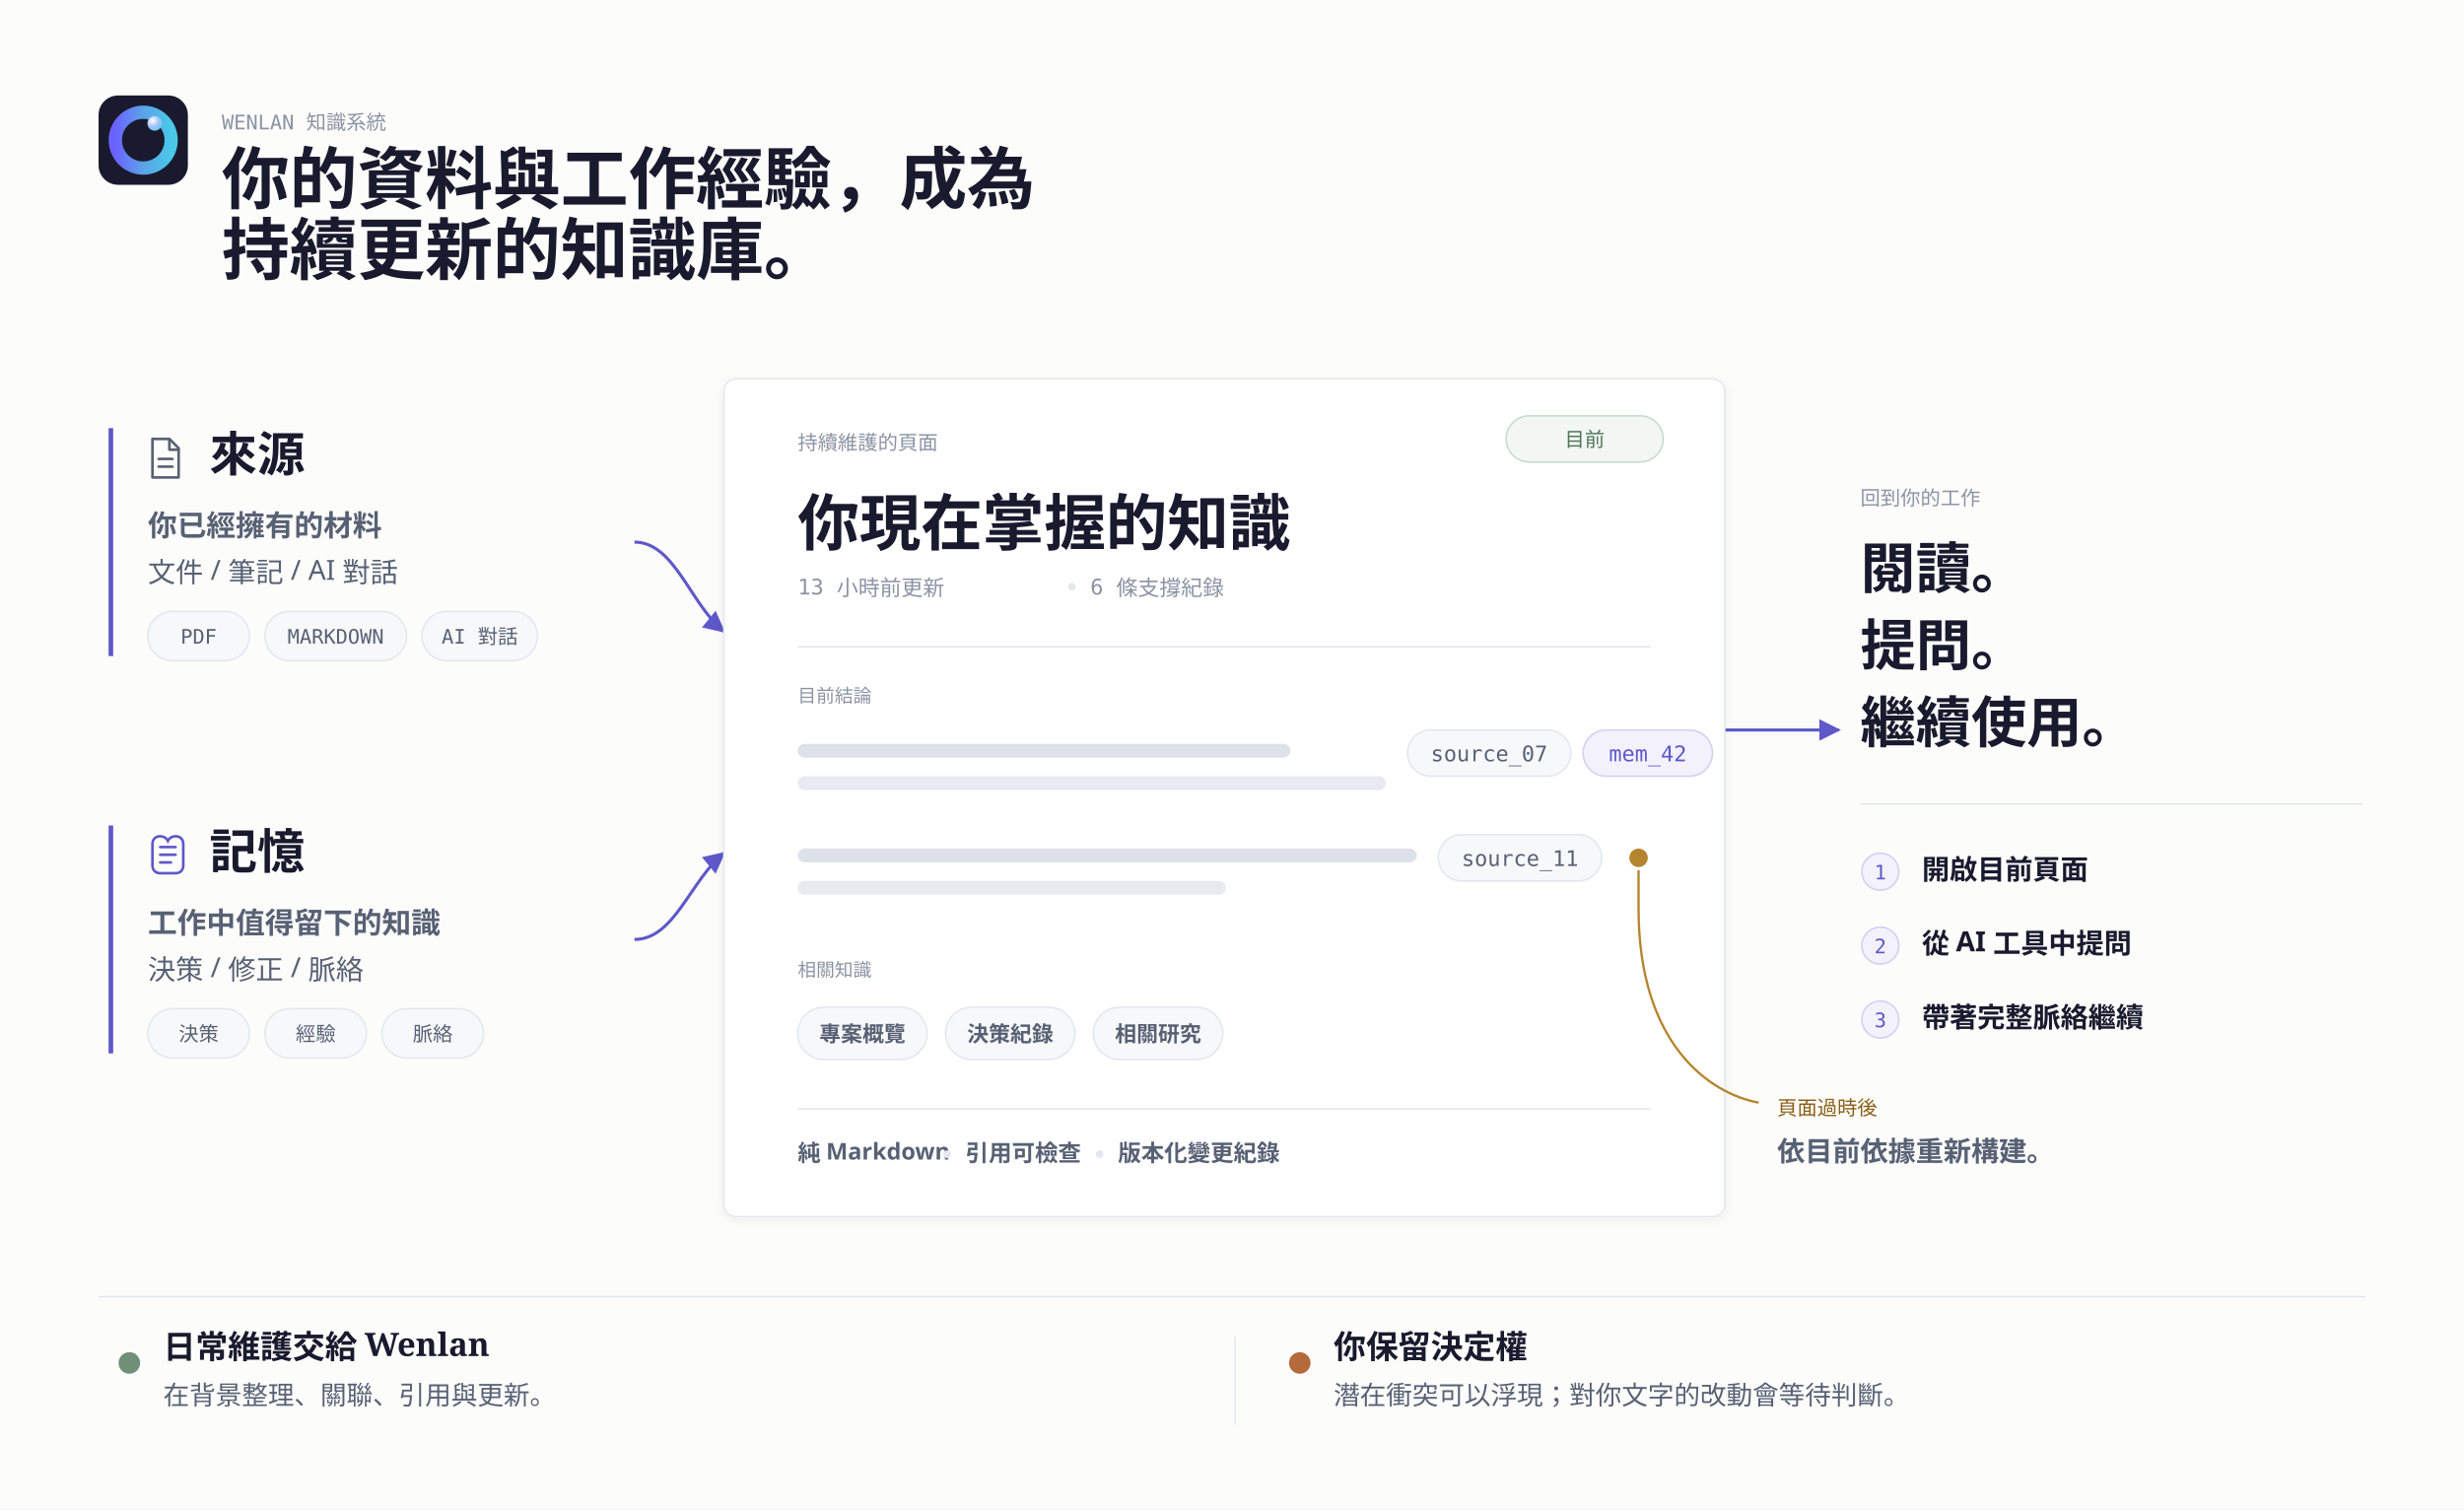
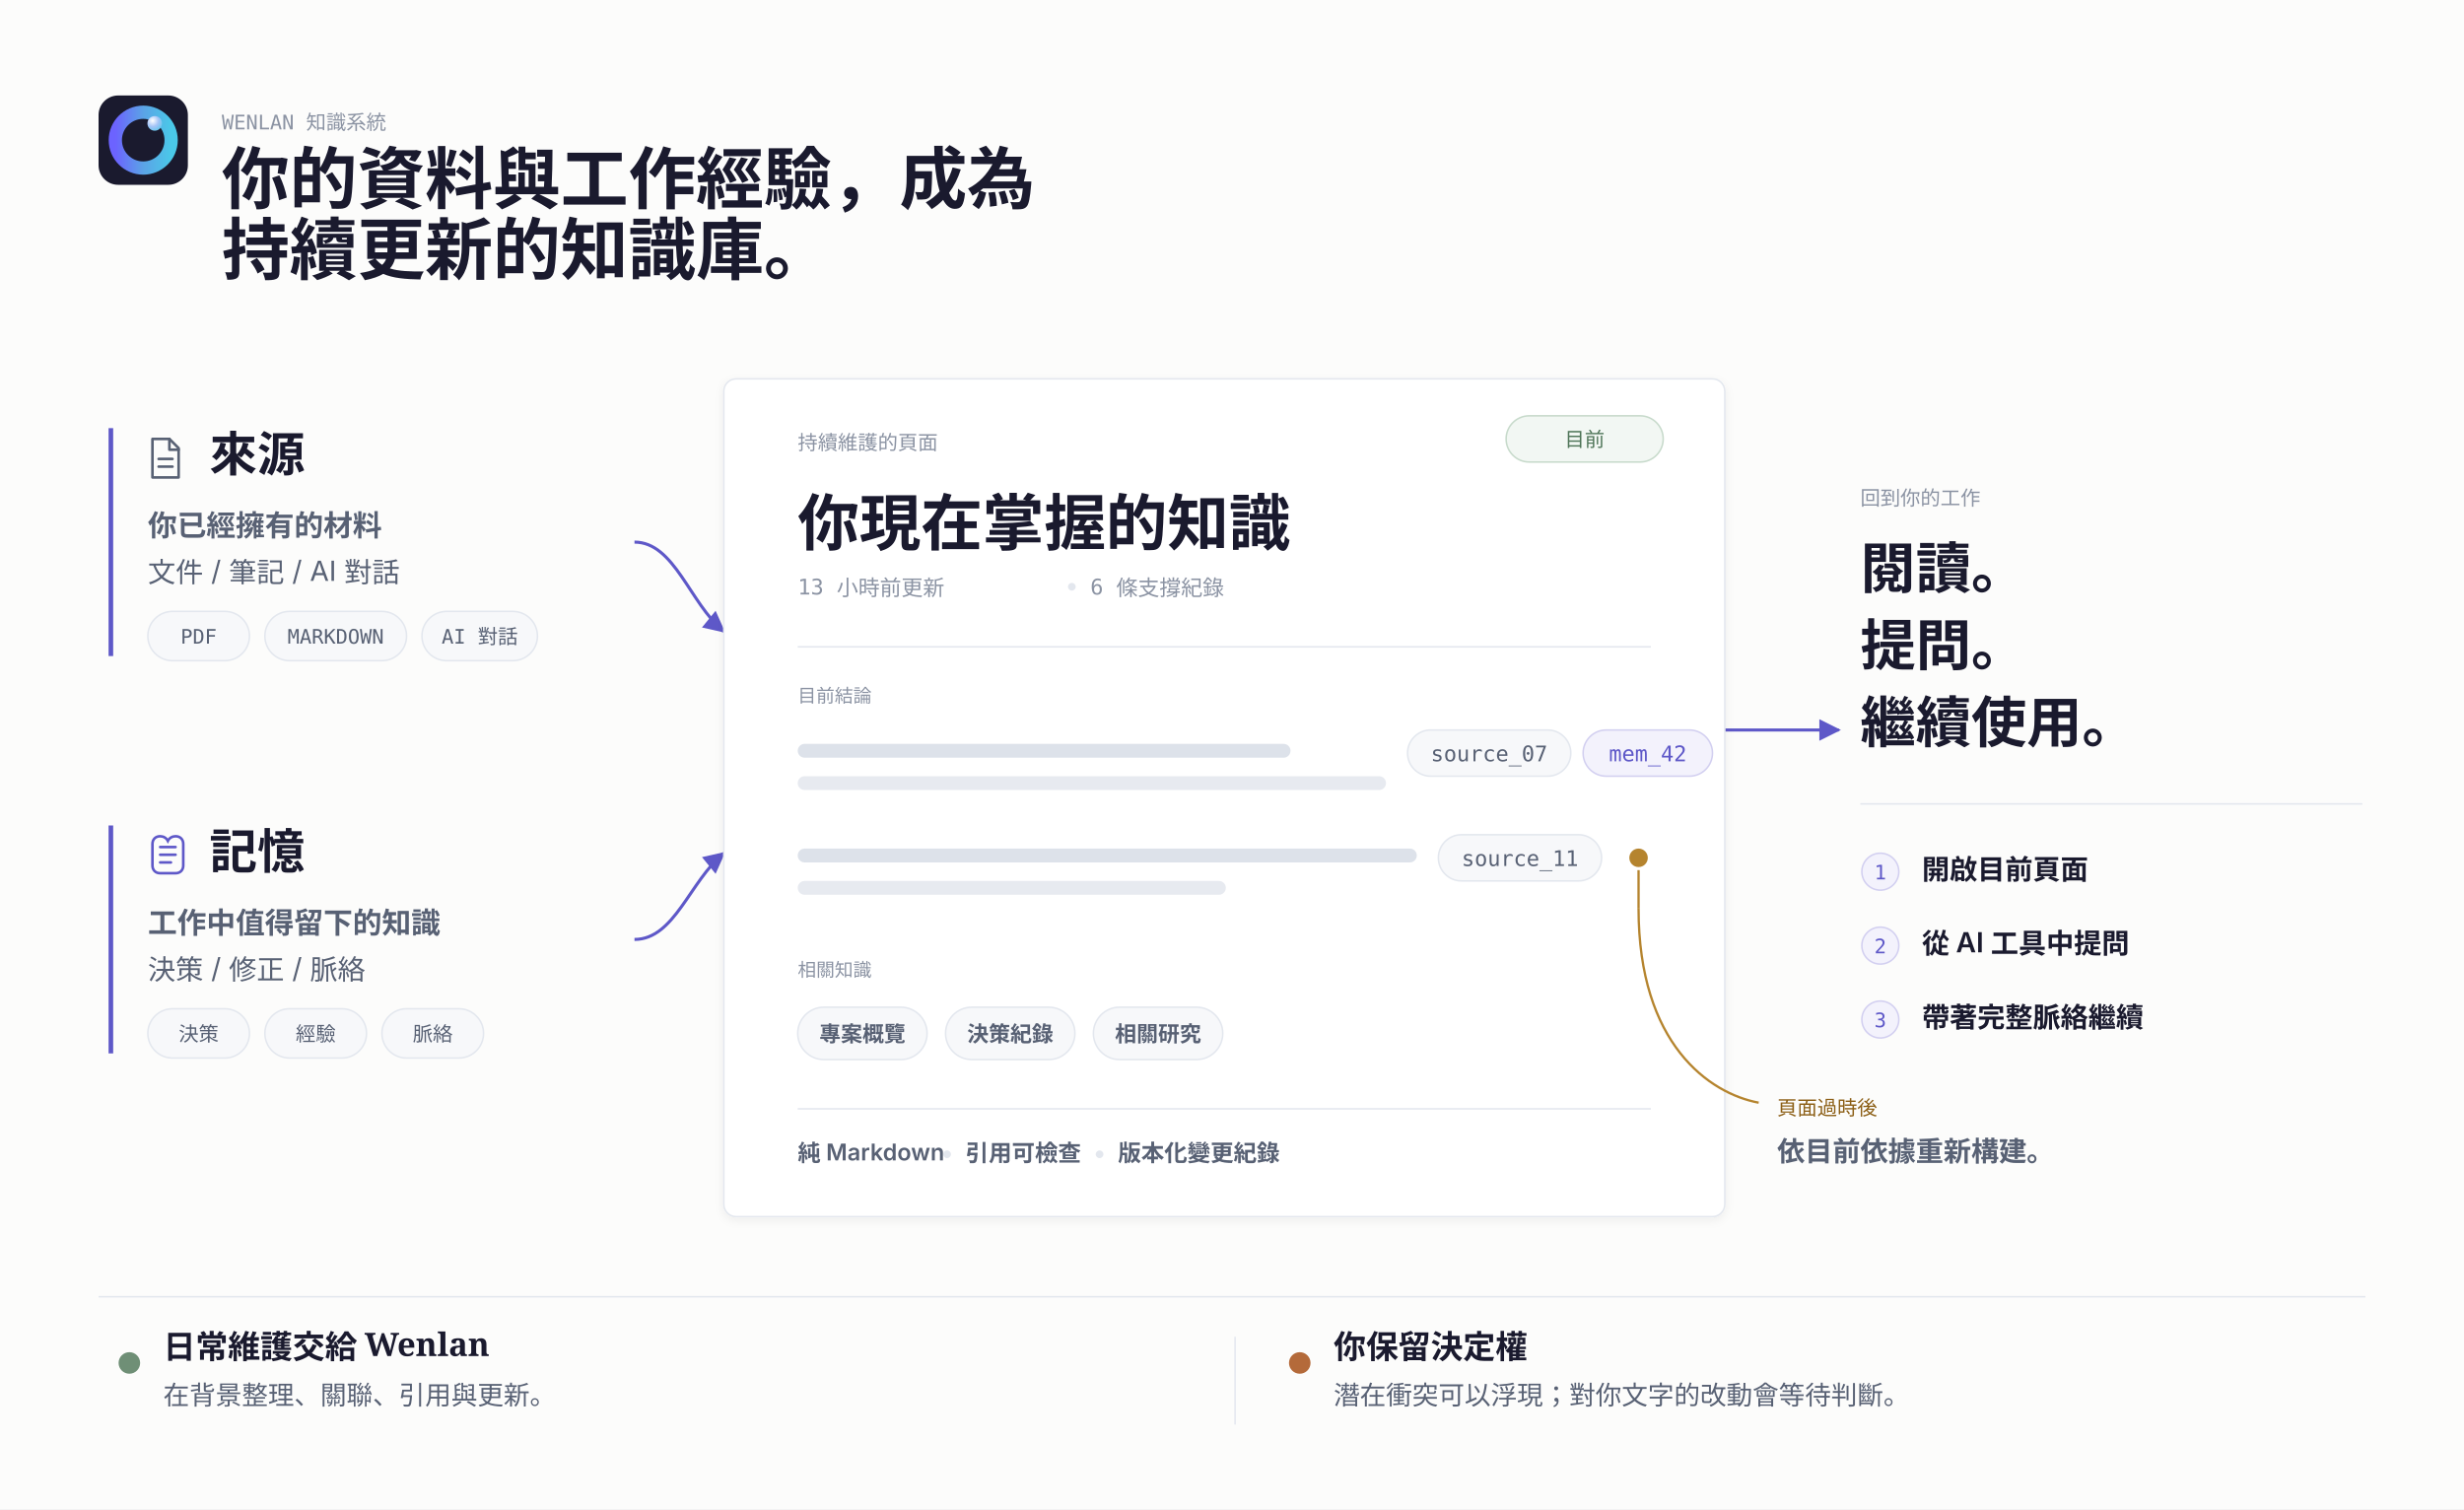
<svg xmlns="http://www.w3.org/2000/svg" width="1600" height="980" viewBox="0 0 1600 980" role="img" aria-labelledby="title desc">
  <style>text { font-kerning: normal; }</style>
  <rect width="1600" height="980" fill="#FCFCFB" />
  <g transform="translate(64 62) scale(0.1132812)">
    <rect width="512" height="512" rx="112" fill="#1A1A2E" />
    <circle cx="256" cy="256" r="160" fill="none" stroke="url(#overview-zh-Hant-desktop-ring)" stroke-width="76" />
    <circle cx="322" cy="160" r="42" fill="url(#overview-zh-Hant-desktop-orb)" />
  </g>
  <g data-fit-region="overview-zh-Hant-desktop-heading" data-fit-x="144" data-fit-y="58" data-fit-width="1392" data-fit-height="142" data-check-overlap="false">
-     <text x="144" y="84" font-family="&quot;PingFang TC&quot;, &quot;JetBrains Mono&quot;, ui-monospace, monospace" font-size="13" font-weight="500" fill="#8B93A3" text-anchor="start">WENLAN 知識系統</text>
-     <text x="144" y="132" font-family="&quot;Songti TC&quot;, &quot;STSong&quot;, &quot;PingFang TC&quot;, serif" font-size="44" font-weight="600" fill="#1A1A2E" text-anchor="start">你的資料與工作經驗，成為</text>
-     <text x="144" y="178" font-family="&quot;Songti TC&quot;, &quot;STSong&quot;, &quot;PingFang TC&quot;, serif" font-size="44" font-weight="600" fill="#1A1A2E" text-anchor="start">持續更新的知識庫。</text>
+     <text x="144" y="84" font-family="&quot;JetBrains Mono&quot;, &quot;PingFang TC&quot;, &quot;Hiragino Sans CNS&quot;, ui-monospace, monospace" font-size="13" font-weight="500" fill="#8B93A3" text-anchor="start">WENLAN 知識系統</text>
+     <text x="144" y="132" font-family="&quot;Fraunces&quot;, &quot;Songti TC&quot;, &quot;STSong&quot;, &quot;PingFang TC&quot;, Georgia, serif" font-size="44" font-weight="600" fill="#1A1A2E" text-anchor="start">你的資料與工作經驗，成為</text>
+     <text x="144" y="178" font-family="&quot;Fraunces&quot;, &quot;Songti TC&quot;, &quot;STSong&quot;, &quot;PingFang TC&quot;, Georgia, serif" font-size="44" font-weight="600" fill="#1A1A2E" text-anchor="start">持續更新的知識庫。</text>
  </g>
  <path d="M412 352 C438 352 448 392 470 410" fill="none" stroke="#5E58C8" stroke-width="2" marker-end="url(#overview-zh-Hant-desktop-arrow)" />
  <path d="M412 610 C438 610 448 572 470 554" fill="none" stroke="#5E58C8" stroke-width="2" marker-end="url(#overview-zh-Hant-desktop-arrow)" />
  <path d="M1120 474 C1160 474 1176 474 1194 474" fill="none" stroke="#5E58C8" stroke-width="2" marker-end="url(#overview-zh-Hant-desktop-arrow)" />
  <g data-fit-region="overview-zh-Hant-desktop-sources" data-fit-x="72" data-fit-y="260" data-fit-width="350" data-fit-height="186" data-check-overlap="true">
    <line x1="72" y1="278" x2="72" y2="426" stroke="#5E58C8" stroke-width="3" />
    <g fill="none" stroke="#586174" stroke-width="1.7" stroke-linecap="round" stroke-linejoin="round">
      <path d="M99 285h11l6 6v19H99z" />
      <path d="M110 285v7h6" />
      <path d="M103 298h9M103 303h9" />
    </g>
-     <text x="136" y="306" font-family="&quot;Songti TC&quot;, &quot;STSong&quot;, &quot;PingFang TC&quot;, serif" font-size="31" font-weight="600" fill="#1A1A2E" text-anchor="start">來源</text>
-     <text x="96" y="348" font-family="&quot;PingFang TC&quot;, &quot;Hiragino Sans CNS&quot;, sans-serif" font-size="19" font-weight="600" fill="#586174" text-anchor="start">你已經擁有的材料</text>
-     <text x="96" y="378" font-family="&quot;PingFang TC&quot;, &quot;Hiragino Sans CNS&quot;, sans-serif" font-size="18" font-weight="400" fill="#586174" text-anchor="start">文件 / 筆記 / AI 對話</text>
+     <text x="136" y="306" font-family="&quot;Fraunces&quot;, &quot;Songti TC&quot;, &quot;STSong&quot;, &quot;PingFang TC&quot;, Georgia, serif" font-size="31" font-weight="600" fill="#1A1A2E" text-anchor="start">來源</text>
+     <text x="96" y="348" font-family="&quot;Instrument Sans&quot;, &quot;PingFang TC&quot;, &quot;Hiragino Sans CNS&quot;, -apple-system, BlinkMacSystemFont, sans-serif" font-size="19" font-weight="600" fill="#586174" text-anchor="start">你已經擁有的材料</text>
+     <text x="96" y="378" font-family="&quot;Instrument Sans&quot;, &quot;PingFang TC&quot;, &quot;Hiragino Sans CNS&quot;, -apple-system, BlinkMacSystemFont, sans-serif" font-size="18" font-weight="400" fill="#586174" text-anchor="start">文件 / 筆記 / AI 對話</text>
    <g>
      <rect x="96" y="397" width="66" height="32" rx="16" fill="#F7F8FA" stroke="#E3E7EE" />
-       <text x="129" y="417.94" font-family="&quot;PingFang TC&quot;, &quot;JetBrains Mono&quot;, ui-monospace, monospace" font-size="13" font-weight="500" fill="#586174" text-anchor="middle">PDF</text>
+       <text x="129" y="417.94" font-family="&quot;JetBrains Mono&quot;, &quot;PingFang TC&quot;, &quot;Hiragino Sans CNS&quot;, ui-monospace, monospace" font-size="13" font-weight="500" fill="#586174" text-anchor="middle">PDF</text>
    </g>
    <g>
      <rect x="172" y="397" width="92" height="32" rx="16" fill="#F7F8FA" stroke="#E3E7EE" />
-       <text x="218" y="417.94" font-family="&quot;PingFang TC&quot;, &quot;JetBrains Mono&quot;, ui-monospace, monospace" font-size="13" font-weight="500" fill="#586174" text-anchor="middle">MARKDOWN</text>
+       <text x="218" y="417.94" font-family="&quot;JetBrains Mono&quot;, &quot;PingFang TC&quot;, &quot;Hiragino Sans CNS&quot;, ui-monospace, monospace" font-size="13" font-weight="500" fill="#586174" text-anchor="middle">MARKDOWN</text>
    </g>
    <g>
      <rect x="274" y="397" width="75" height="32" rx="16" fill="#F7F8FA" stroke="#E3E7EE" />
-       <text x="311.5" y="417.94" font-family="&quot;PingFang TC&quot;, &quot;JetBrains Mono&quot;, ui-monospace, monospace" font-size="13" font-weight="500" fill="#586174" text-anchor="middle">AI 對話</text>
+       <text x="311.5" y="417.94" font-family="&quot;JetBrains Mono&quot;, &quot;PingFang TC&quot;, &quot;Hiragino Sans CNS&quot;, ui-monospace, monospace" font-size="13" font-weight="500" fill="#586174" text-anchor="middle">AI 對話</text>
    </g>
  </g>
  <g data-fit-region="overview-zh-Hant-desktop-memories" data-fit-x="72" data-fit-y="518" data-fit-width="350" data-fit-height="186" data-check-overlap="true">
    <line x1="72" y1="536" x2="72" y2="684" stroke="#5E58C8" stroke-width="3" />
    <g fill="none" stroke="#5E58C8" stroke-width="1.7" stroke-linecap="round">
      <path d="M99 548c0-3 2-5 5-5 2 0 4 1 5 3 1-2 3-3 5-3 3 0 5 2 5 5v14c0 3-2 5-5 5H104c-3 0-5-2-5-5z" />
      <path d="M104 550h10M104 555h10M104 560h7" />
    </g>
-     <text x="136" y="564" font-family="&quot;Songti TC&quot;, &quot;STSong&quot;, &quot;PingFang TC&quot;, serif" font-size="31" font-weight="600" fill="#1A1A2E" text-anchor="start">記憶</text>
-     <text x="96" y="606" font-family="&quot;PingFang TC&quot;, &quot;Hiragino Sans CNS&quot;, sans-serif" font-size="19" font-weight="600" fill="#586174" text-anchor="start">工作中值得留下的知識</text>
-     <text x="96" y="636" font-family="&quot;PingFang TC&quot;, &quot;Hiragino Sans CNS&quot;, sans-serif" font-size="18" font-weight="400" fill="#586174" text-anchor="start">決策 / 修正 / 脈絡</text>
+     <text x="136" y="564" font-family="&quot;Fraunces&quot;, &quot;Songti TC&quot;, &quot;STSong&quot;, &quot;PingFang TC&quot;, Georgia, serif" font-size="31" font-weight="600" fill="#1A1A2E" text-anchor="start">記憶</text>
+     <text x="96" y="606" font-family="&quot;Instrument Sans&quot;, &quot;PingFang TC&quot;, &quot;Hiragino Sans CNS&quot;, -apple-system, BlinkMacSystemFont, sans-serif" font-size="19" font-weight="600" fill="#586174" text-anchor="start">工作中值得留下的知識</text>
+     <text x="96" y="636" font-family="&quot;Instrument Sans&quot;, &quot;PingFang TC&quot;, &quot;Hiragino Sans CNS&quot;, -apple-system, BlinkMacSystemFont, sans-serif" font-size="18" font-weight="400" fill="#586174" text-anchor="start">決策 / 修正 / 脈絡</text>
    <g>
      <rect x="96" y="655" width="66" height="32" rx="16" fill="#F7F8FA" stroke="#E3E7EE" />
-       <text x="129" y="675.94" font-family="&quot;PingFang TC&quot;, &quot;JetBrains Mono&quot;, ui-monospace, monospace" font-size="13" font-weight="500" fill="#586174" text-anchor="middle">決策</text>
+       <text x="129" y="675.94" font-family="&quot;JetBrains Mono&quot;, &quot;PingFang TC&quot;, &quot;Hiragino Sans CNS&quot;, ui-monospace, monospace" font-size="13" font-weight="500" fill="#586174" text-anchor="middle">決策</text>
    </g>
    <g>
      <rect x="172" y="655" width="66" height="32" rx="16" fill="#F7F8FA" stroke="#E3E7EE" />
-       <text x="205" y="675.94" font-family="&quot;PingFang TC&quot;, &quot;JetBrains Mono&quot;, ui-monospace, monospace" font-size="13" font-weight="500" fill="#586174" text-anchor="middle">經驗</text>
+       <text x="205" y="675.94" font-family="&quot;JetBrains Mono&quot;, &quot;PingFang TC&quot;, &quot;Hiragino Sans CNS&quot;, ui-monospace, monospace" font-size="13" font-weight="500" fill="#586174" text-anchor="middle">經驗</text>
    </g>
    <g>
      <rect x="248" y="655" width="66" height="32" rx="16" fill="#F7F8FA" stroke="#E3E7EE" />
-       <text x="281" y="675.94" font-family="&quot;PingFang TC&quot;, &quot;JetBrains Mono&quot;, ui-monospace, monospace" font-size="13" font-weight="500" fill="#586174" text-anchor="middle">脈絡</text>
+       <text x="281" y="675.94" font-family="&quot;JetBrains Mono&quot;, &quot;PingFang TC&quot;, &quot;Hiragino Sans CNS&quot;, ui-monospace, monospace" font-size="13" font-weight="500" fill="#586174" text-anchor="middle">脈絡</text>
    </g>
  </g>
  <g data-fit-region="overview-zh-Hant-desktop-page" data-fit-x="470" data-fit-y="246" data-fit-width="650" data-fit-height="544" data-check-overlap="false">
    <g filter="url(#overview-zh-Hant-desktop-page-shadow)">
      <rect x="470" y="246" width="650" height="544" rx="8" fill="#FFFFFF" stroke="#E3E7EE" />
    </g>
-     <text x="518" y="292" font-family="&quot;PingFang TC&quot;, &quot;JetBrains Mono&quot;, ui-monospace, monospace" font-size="13" font-weight="500" fill="#8B93A3" text-anchor="start">持續維護的頁面</text>
+     <text x="518" y="292" font-family="&quot;JetBrains Mono&quot;, &quot;PingFang TC&quot;, &quot;Hiragino Sans CNS&quot;, ui-monospace, monospace" font-size="13" font-weight="500" fill="#8B93A3" text-anchor="start">持續維護的頁面</text>
    <g>
      <rect x="978" y="270" width="102" height="30" rx="15" fill="#F2F7F3" stroke="#C7DACB" />
-       <text x="1029" y="289.94" font-family="&quot;PingFang TC&quot;, &quot;JetBrains Mono&quot;, ui-monospace, monospace" font-size="13" font-weight="500" fill="#4F7558" text-anchor="middle">目前</text>
+       <text x="1029" y="289.94" font-family="&quot;JetBrains Mono&quot;, &quot;PingFang TC&quot;, &quot;Hiragino Sans CNS&quot;, ui-monospace, monospace" font-size="13" font-weight="500" fill="#4F7558" text-anchor="middle">目前</text>
    </g>
-     <text x="518" y="354" font-family="&quot;Songti TC&quot;, &quot;STSong&quot;, &quot;PingFang TC&quot;, serif" font-size="40" font-weight="600" fill="#1A1A2E" text-anchor="start">你現在掌握的知識</text>
-     <text x="518" y="386" font-family="&quot;PingFang TC&quot;, &quot;JetBrains Mono&quot;, ui-monospace, monospace" font-size="14" font-weight="500" fill="#8B93A3" text-anchor="start">13 小時前更新</text>
+     <text x="518" y="354" font-family="&quot;Fraunces&quot;, &quot;Songti TC&quot;, &quot;STSong&quot;, &quot;PingFang TC&quot;, Georgia, serif" font-size="40" font-weight="600" fill="#1A1A2E" text-anchor="start">你現在掌握的知識</text>
+     <text x="518" y="386" font-family="&quot;JetBrains Mono&quot;, &quot;PingFang TC&quot;, &quot;Hiragino Sans CNS&quot;, ui-monospace, monospace" font-size="14" font-weight="500" fill="#8B93A3" text-anchor="start">13 小時前更新</text>
    <circle cx="696" cy="381" r="2.5" fill="#E3E7EE" />
-     <text x="708" y="386" font-family="&quot;PingFang TC&quot;, &quot;JetBrains Mono&quot;, ui-monospace, monospace" font-size="14" font-weight="500" fill="#8B93A3" text-anchor="start">6 條支撐紀錄</text>
+     <text x="708" y="386" font-family="&quot;JetBrains Mono&quot;, &quot;PingFang TC&quot;, &quot;Hiragino Sans CNS&quot;, ui-monospace, monospace" font-size="14" font-weight="500" fill="#8B93A3" text-anchor="start">6 條支撐紀錄</text>
    <line x1="518" y1="420" x2="1072" y2="420" stroke="#E3E7EE" />
-     <text x="518" y="456" font-family="&quot;PingFang TC&quot;, &quot;JetBrains Mono&quot;, ui-monospace, monospace" font-size="12" font-weight="500" fill="#8B93A3" text-anchor="start">目前結論</text>
+     <text x="518" y="456" font-family="&quot;JetBrains Mono&quot;, &quot;PingFang TC&quot;, &quot;Hiragino Sans CNS&quot;, ui-monospace, monospace" font-size="12" font-weight="500" fill="#8B93A3" text-anchor="start">目前結論</text>
    <rect x="518" y="483" width="320" height="9" rx="4.5" fill="#DDE2EA" />
    <rect x="518" y="504" width="382" height="9" rx="4.5" fill="#E7EAF0" />
    <g>
      <rect x="914" y="474" width="106" height="30" rx="15" fill="#F7F8FA" stroke="#E3E7EE" />
-       <text x="967" y="494.32" font-family="&quot;PingFang TC&quot;, &quot;JetBrains Mono&quot;, ui-monospace, monospace" font-size="14" font-weight="500" fill="#586174" text-anchor="middle">source_07</text>
+       <text x="967" y="494.32" font-family="&quot;JetBrains Mono&quot;, &quot;PingFang TC&quot;, &quot;Hiragino Sans CNS&quot;, ui-monospace, monospace" font-size="14" font-weight="500" fill="#586174" text-anchor="middle">source_07</text>
    </g>
    <g>
      <rect x="1028" y="474" width="84" height="30" rx="15" fill="#F3F2FC" stroke="#D2CFF0" />
-       <text x="1070" y="494.32" font-family="&quot;PingFang TC&quot;, &quot;JetBrains Mono&quot;, ui-monospace, monospace" font-size="14" font-weight="500" fill="#5E58C8" text-anchor="middle">mem_42</text>
+       <text x="1070" y="494.32" font-family="&quot;JetBrains Mono&quot;, &quot;PingFang TC&quot;, &quot;Hiragino Sans CNS&quot;, ui-monospace, monospace" font-size="14" font-weight="500" fill="#5E58C8" text-anchor="middle">mem_42</text>
    </g>
    <rect x="518" y="551" width="402" height="9" rx="4.5" fill="#DDE2EA" />
    <rect x="518" y="572" width="278" height="9" rx="4.5" fill="#E7EAF0" />
    <g>
      <rect x="934" y="542" width="106" height="30" rx="15" fill="#F7F8FA" stroke="#E3E7EE" />
-       <text x="987" y="562.32" font-family="&quot;PingFang TC&quot;, &quot;JetBrains Mono&quot;, ui-monospace, monospace" font-size="14" font-weight="500" fill="#586174" text-anchor="middle">source_11</text>
+       <text x="987" y="562.32" font-family="&quot;JetBrains Mono&quot;, &quot;PingFang TC&quot;, &quot;Hiragino Sans CNS&quot;, ui-monospace, monospace" font-size="14" font-weight="500" fill="#586174" text-anchor="middle">source_11</text>
    </g>
    <circle cx="1064" cy="557" r="6" fill="#B5842E" />
    <line x1="1064" y1="565" x2="1064" y2="590" stroke="#B5842E" stroke-width="1.5" />
-     <text x="518" y="634" font-family="&quot;PingFang TC&quot;, &quot;JetBrains Mono&quot;, ui-monospace, monospace" font-size="12" font-weight="500" fill="#8B93A3" text-anchor="start">相關知識</text>
+     <text x="518" y="634" font-family="&quot;JetBrains Mono&quot;, &quot;PingFang TC&quot;, &quot;Hiragino Sans CNS&quot;, ui-monospace, monospace" font-size="12" font-weight="500" fill="#8B93A3" text-anchor="start">相關知識</text>
    <g>
      <rect x="518" y="654" width="84" height="34" rx="17" fill="#F7F8FA" stroke="#E3E7EE" />
-       <text x="560" y="676.32" font-family="&quot;PingFang TC&quot;, &quot;Hiragino Sans CNS&quot;, sans-serif" font-size="14" font-weight="600" fill="#586174" text-anchor="middle">專案概覽</text>
+       <text x="560" y="676.32" font-family="&quot;Instrument Sans&quot;, &quot;PingFang TC&quot;, &quot;Hiragino Sans CNS&quot;, -apple-system, BlinkMacSystemFont, sans-serif" font-size="14" font-weight="600" fill="#586174" text-anchor="middle">專案概覽</text>
    </g>
    <g>
      <rect x="614" y="654" width="84" height="34" rx="17" fill="#F7F8FA" stroke="#E3E7EE" />
-       <text x="656" y="676.32" font-family="&quot;PingFang TC&quot;, &quot;Hiragino Sans CNS&quot;, sans-serif" font-size="14" font-weight="600" fill="#586174" text-anchor="middle">決策紀錄</text>
+       <text x="656" y="676.32" font-family="&quot;Instrument Sans&quot;, &quot;PingFang TC&quot;, &quot;Hiragino Sans CNS&quot;, -apple-system, BlinkMacSystemFont, sans-serif" font-size="14" font-weight="600" fill="#586174" text-anchor="middle">決策紀錄</text>
    </g>
    <g>
      <rect x="710" y="654" width="84" height="34" rx="17" fill="#F7F8FA" stroke="#E3E7EE" />
-       <text x="752" y="676.32" font-family="&quot;PingFang TC&quot;, &quot;Hiragino Sans CNS&quot;, sans-serif" font-size="14" font-weight="600" fill="#586174" text-anchor="middle">相關研究</text>
+       <text x="752" y="676.32" font-family="&quot;Instrument Sans&quot;, &quot;PingFang TC&quot;, &quot;Hiragino Sans CNS&quot;, -apple-system, BlinkMacSystemFont, sans-serif" font-size="14" font-weight="600" fill="#586174" text-anchor="middle">相關研究</text>
    </g>
    <line x1="518" y1="720" x2="1072" y2="720" stroke="#E3E7EE" />
-     <text x="518" y="754" font-family="&quot;PingFang TC&quot;, &quot;Hiragino Sans CNS&quot;, sans-serif" font-size="15" font-weight="600" fill="#586174" text-anchor="start">純 Markdown</text>
+     <text x="518" y="754" font-family="&quot;Instrument Sans&quot;, &quot;PingFang TC&quot;, &quot;Hiragino Sans CNS&quot;, -apple-system, BlinkMacSystemFont, sans-serif" font-size="15" font-weight="600" fill="#586174" text-anchor="start">純 Markdown</text>
    <circle cx="615" cy="749.5" r="2.5" fill="#E3E7EE" />
-     <text x="627" y="754" font-family="&quot;PingFang TC&quot;, &quot;Hiragino Sans CNS&quot;, sans-serif" font-size="15" font-weight="600" fill="#586174" text-anchor="start">引用可檢查</text>
+     <text x="627" y="754" font-family="&quot;Instrument Sans&quot;, &quot;PingFang TC&quot;, &quot;Hiragino Sans CNS&quot;, -apple-system, BlinkMacSystemFont, sans-serif" font-size="15" font-weight="600" fill="#586174" text-anchor="start">引用可檢查</text>
    <circle cx="714" cy="749.5" r="2.5" fill="#E3E7EE" />
-     <text x="726" y="754" font-family="&quot;PingFang TC&quot;, &quot;Hiragino Sans CNS&quot;, sans-serif" font-size="15" font-weight="600" fill="#586174" text-anchor="start">版本化變更紀錄</text>
+     <text x="726" y="754" font-family="&quot;Instrument Sans&quot;, &quot;PingFang TC&quot;, &quot;Hiragino Sans CNS&quot;, -apple-system, BlinkMacSystemFont, sans-serif" font-size="15" font-weight="600" fill="#586174" text-anchor="start">版本化變更紀錄</text>
  </g>
  <g data-fit-region="overview-zh-Hant-desktop-changed-support" data-fit-x="1124" data-fit-y="704" data-fit-width="390" data-fit-height="80" data-check-overlap="true">
    <path d="M1064 590 C1064 678 1110 710 1142 716" fill="none" stroke="#B5842E" stroke-width="1.5" />
-     <text x="1154" y="724" font-family="&quot;PingFang TC&quot;, &quot;JetBrains Mono&quot;, ui-monospace, monospace" font-size="13" font-weight="500" fill="#8C5F16" text-anchor="start">頁面過時後</text>
-     <text x="1154" y="754" font-family="&quot;PingFang TC&quot;, &quot;Hiragino Sans CNS&quot;, sans-serif" font-size="18" font-weight="600" fill="#586174" text-anchor="start">依目前依據重新構建。</text>
+     <text x="1154" y="724" font-family="&quot;JetBrains Mono&quot;, &quot;PingFang TC&quot;, &quot;Hiragino Sans CNS&quot;, ui-monospace, monospace" font-size="13" font-weight="500" fill="#8C5F16" text-anchor="start">頁面過時後</text>
+     <text x="1154" y="754" font-family="&quot;Instrument Sans&quot;, &quot;PingFang TC&quot;, &quot;Hiragino Sans CNS&quot;, -apple-system, BlinkMacSystemFont, sans-serif" font-size="18" font-weight="600" fill="#586174" text-anchor="start">依目前依據重新構建。</text>
  </g>
  <g data-fit-region="overview-zh-Hant-desktop-back-to-work" data-fit-x="1208" data-fit-y="308" data-fit-width="326" data-fit-height="390" data-check-overlap="true">
-     <text x="1208" y="328" font-family="&quot;PingFang TC&quot;, &quot;JetBrains Mono&quot;, ui-monospace, monospace" font-size="13" font-weight="500" fill="#8B93A3" text-anchor="start">回到你的工作</text>
-     <text x="1208" y="382" font-family="&quot;Songti TC&quot;, &quot;STSong&quot;, &quot;PingFang TC&quot;, serif" font-size="36" font-weight="600" fill="#1A1A2E" text-anchor="start">閱讀。</text>
-     <text x="1208" y="432" font-family="&quot;Songti TC&quot;, &quot;STSong&quot;, &quot;PingFang TC&quot;, serif" font-size="36" font-weight="600" fill="#1A1A2E" text-anchor="start">提問。</text>
-     <text x="1208" y="482" font-family="&quot;Songti TC&quot;, &quot;STSong&quot;, &quot;PingFang TC&quot;, serif" font-size="36" font-weight="600" fill="#1A1A2E" text-anchor="start">繼續使用。</text>
+     <text x="1208" y="328" font-family="&quot;JetBrains Mono&quot;, &quot;PingFang TC&quot;, &quot;Hiragino Sans CNS&quot;, ui-monospace, monospace" font-size="13" font-weight="500" fill="#8B93A3" text-anchor="start">回到你的工作</text>
+     <text x="1208" y="382" font-family="&quot;Fraunces&quot;, &quot;Songti TC&quot;, &quot;STSong&quot;, &quot;PingFang TC&quot;, Georgia, serif" font-size="36" font-weight="600" fill="#1A1A2E" text-anchor="start">閱讀。</text>
+     <text x="1208" y="432" font-family="&quot;Fraunces&quot;, &quot;Songti TC&quot;, &quot;STSong&quot;, &quot;PingFang TC&quot;, Georgia, serif" font-size="36" font-weight="600" fill="#1A1A2E" text-anchor="start">提問。</text>
+     <text x="1208" y="482" font-family="&quot;Fraunces&quot;, &quot;Songti TC&quot;, &quot;STSong&quot;, &quot;PingFang TC&quot;, Georgia, serif" font-size="36" font-weight="600" fill="#1A1A2E" text-anchor="start">繼續使用。</text>
    <line x1="1208" y1="522" x2="1534" y2="522" stroke="#E3E7EE" />
    <circle cx="1221" cy="566" r="12" fill="#F3F2FC" stroke="#D2CFF0" />
-     <text x="1221" y="571" font-family="&quot;PingFang TC&quot;, &quot;JetBrains Mono&quot;, ui-monospace, monospace" font-size="13" font-weight="500" fill="#5E58C8" text-anchor="middle">1</text>
-     <text x="1248" y="571" font-family="&quot;PingFang TC&quot;, &quot;Hiragino Sans CNS&quot;, sans-serif" font-size="18" font-weight="600" fill="#1A1A2E" text-anchor="start">開啟目前頁面</text>
+     <text x="1221" y="571" font-family="&quot;JetBrains Mono&quot;, &quot;PingFang TC&quot;, &quot;Hiragino Sans CNS&quot;, ui-monospace, monospace" font-size="13" font-weight="500" fill="#5E58C8" text-anchor="middle">1</text>
+     <text x="1248" y="571" font-family="&quot;Instrument Sans&quot;, &quot;PingFang TC&quot;, &quot;Hiragino Sans CNS&quot;, -apple-system, BlinkMacSystemFont, sans-serif" font-size="18" font-weight="600" fill="#1A1A2E" text-anchor="start">開啟目前頁面</text>
    <circle cx="1221" cy="614" r="12" fill="#F3F2FC" stroke="#D2CFF0" />
-     <text x="1221" y="619" font-family="&quot;PingFang TC&quot;, &quot;JetBrains Mono&quot;, ui-monospace, monospace" font-size="13" font-weight="500" fill="#5E58C8" text-anchor="middle">2</text>
-     <text x="1248" y="619" font-family="&quot;PingFang TC&quot;, &quot;Hiragino Sans CNS&quot;, sans-serif" font-size="18" font-weight="600" fill="#1A1A2E" text-anchor="start">從 AI 工具中提問</text>
+     <text x="1221" y="619" font-family="&quot;JetBrains Mono&quot;, &quot;PingFang TC&quot;, &quot;Hiragino Sans CNS&quot;, ui-monospace, monospace" font-size="13" font-weight="500" fill="#5E58C8" text-anchor="middle">2</text>
+     <text x="1248" y="619" font-family="&quot;Instrument Sans&quot;, &quot;PingFang TC&quot;, &quot;Hiragino Sans CNS&quot;, -apple-system, BlinkMacSystemFont, sans-serif" font-size="18" font-weight="600" fill="#1A1A2E" text-anchor="start">從 AI 工具中提問</text>
    <circle cx="1221" cy="662" r="12" fill="#F3F2FC" stroke="#D2CFF0" />
-     <text x="1221" y="667" font-family="&quot;PingFang TC&quot;, &quot;JetBrains Mono&quot;, ui-monospace, monospace" font-size="13" font-weight="500" fill="#5E58C8" text-anchor="middle">3</text>
-     <text x="1248" y="667" font-family="&quot;PingFang TC&quot;, &quot;Hiragino Sans CNS&quot;, sans-serif" font-size="18" font-weight="600" fill="#1A1A2E" text-anchor="start">帶著完整脈絡繼續</text>
+     <text x="1221" y="667" font-family="&quot;JetBrains Mono&quot;, &quot;PingFang TC&quot;, &quot;Hiragino Sans CNS&quot;, ui-monospace, monospace" font-size="13" font-weight="500" fill="#5E58C8" text-anchor="middle">3</text>
+     <text x="1248" y="667" font-family="&quot;Instrument Sans&quot;, &quot;PingFang TC&quot;, &quot;Hiragino Sans CNS&quot;, -apple-system, BlinkMacSystemFont, sans-serif" font-size="18" font-weight="600" fill="#1A1A2E" text-anchor="start">帶著完整脈絡繼續</text>
  </g>
  <g data-fit-region="overview-zh-Hant-desktop-authority" data-fit-x="64" data-fit-y="842" data-fit-width="1472" data-fit-height="100" data-check-overlap="true">
    <line x1="64" y1="842" x2="1536" y2="842" stroke="#E3E7EE" />
    <circle cx="84" cy="885" r="7" fill="#6F8F76" />
-     <text x="106" y="882" font-family="&quot;Songti TC&quot;, &quot;STSong&quot;, &quot;PingFang TC&quot;, serif" font-size="21" font-weight="600" fill="#1A1A2E" text-anchor="start">日常維護交給 Wenlan</text>
-     <text x="106" y="912" font-family="&quot;PingFang TC&quot;, &quot;Hiragino Sans CNS&quot;, sans-serif" font-size="17" font-weight="400" fill="#586174" text-anchor="start">在背景整理、關聯、引用與更新。</text>
+     <text x="106" y="882" font-family="&quot;Fraunces&quot;, &quot;Songti TC&quot;, &quot;STSong&quot;, &quot;PingFang TC&quot;, Georgia, serif" font-size="21" font-weight="600" fill="#1A1A2E" text-anchor="start">日常維護交給 Wenlan</text>
+     <text x="106" y="912" font-family="&quot;Instrument Sans&quot;, &quot;PingFang TC&quot;, &quot;Hiragino Sans CNS&quot;, -apple-system, BlinkMacSystemFont, sans-serif" font-size="17" font-weight="400" fill="#586174" text-anchor="start">在背景整理、關聯、引用與更新。</text>
    <line x1="802" y1="868" x2="802" y2="925" stroke="#E3E7EE" />
    <circle cx="844" cy="885" r="7" fill="#B46A3A" />
-     <text x="866" y="882" font-family="&quot;Songti TC&quot;, &quot;STSong&quot;, &quot;PingFang TC&quot;, serif" font-size="21" font-weight="600" fill="#1A1A2E" text-anchor="start">你保留決定權</text>
-     <text x="866" y="912" font-family="&quot;PingFang TC&quot;, &quot;Hiragino Sans CNS&quot;, sans-serif" font-size="17" font-weight="400" fill="#586174" text-anchor="start">潛在衝突可以浮現；對你文字的改動會等待判斷。</text>
+     <text x="866" y="882" font-family="&quot;Fraunces&quot;, &quot;Songti TC&quot;, &quot;STSong&quot;, &quot;PingFang TC&quot;, Georgia, serif" font-size="21" font-weight="600" fill="#1A1A2E" text-anchor="start">你保留決定權</text>
+     <text x="866" y="912" font-family="&quot;Instrument Sans&quot;, &quot;PingFang TC&quot;, &quot;Hiragino Sans CNS&quot;, -apple-system, BlinkMacSystemFont, sans-serif" font-size="17" font-weight="400" fill="#586174" text-anchor="start">潛在衝突可以浮現；對你文字的改動會等待判斷。</text>
  </g>
  <defs>
    <linearGradient id="overview-zh-Hant-desktop-ring" x1="96" y1="256" x2="416" y2="256" gradientUnits="userSpaceOnUse">
      <stop stop-color="#6C63FF" />
      <stop offset="0.5" stop-color="#5BA3E6" />
      <stop offset="1" stop-color="#4AC8E8" />
    </linearGradient>
    <radialGradient id="overview-zh-Hant-desktop-orb" cx="0" cy="0" r="1" gradientUnits="userSpaceOnUse" gradientTransform="translate(310 144) rotate(52.125) scale(76.0263)">
      <stop stop-color="#FFFFFF" />
      <stop offset="0.45" stop-color="#A5C4F7" />
      <stop offset="1" stop-color="#4AC8E8" />
    </radialGradient>
    <marker id="overview-zh-Hant-desktop-arrow" viewBox="0 0 10 10" refX="9" refY="5" markerWidth="7" markerHeight="7" orient="auto-start-reverse">
      <path d="M0 0L10 5L0 10Z" fill="#5E58C8" />
    </marker>
    <filter id="overview-zh-Hant-desktop-page-shadow" x="-20%" y="-20%" width="140%" height="150%">
      <feDropShadow dx="0" dy="14" stdDeviation="18" flood-color="#1A1A2E" flood-opacity="0.10" />
      <feDropShadow dx="0" dy="2" stdDeviation="3" flood-color="#1A1A2E" flood-opacity="0.06" />
    </filter>
  </defs>
</svg>
